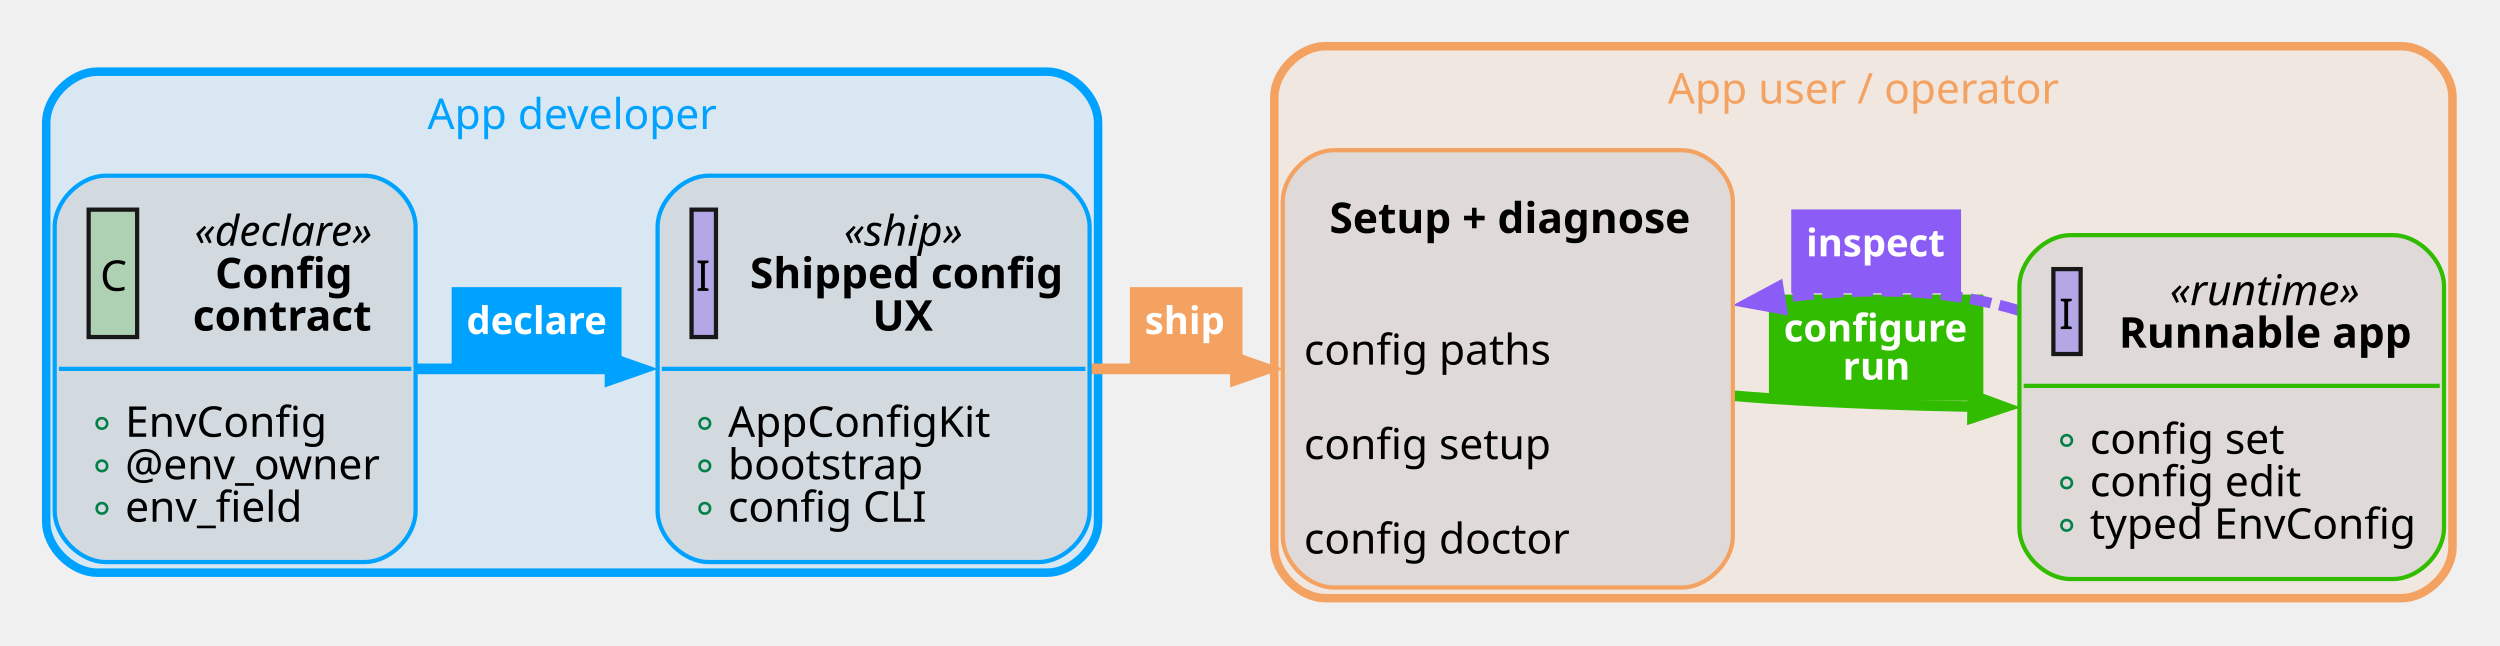
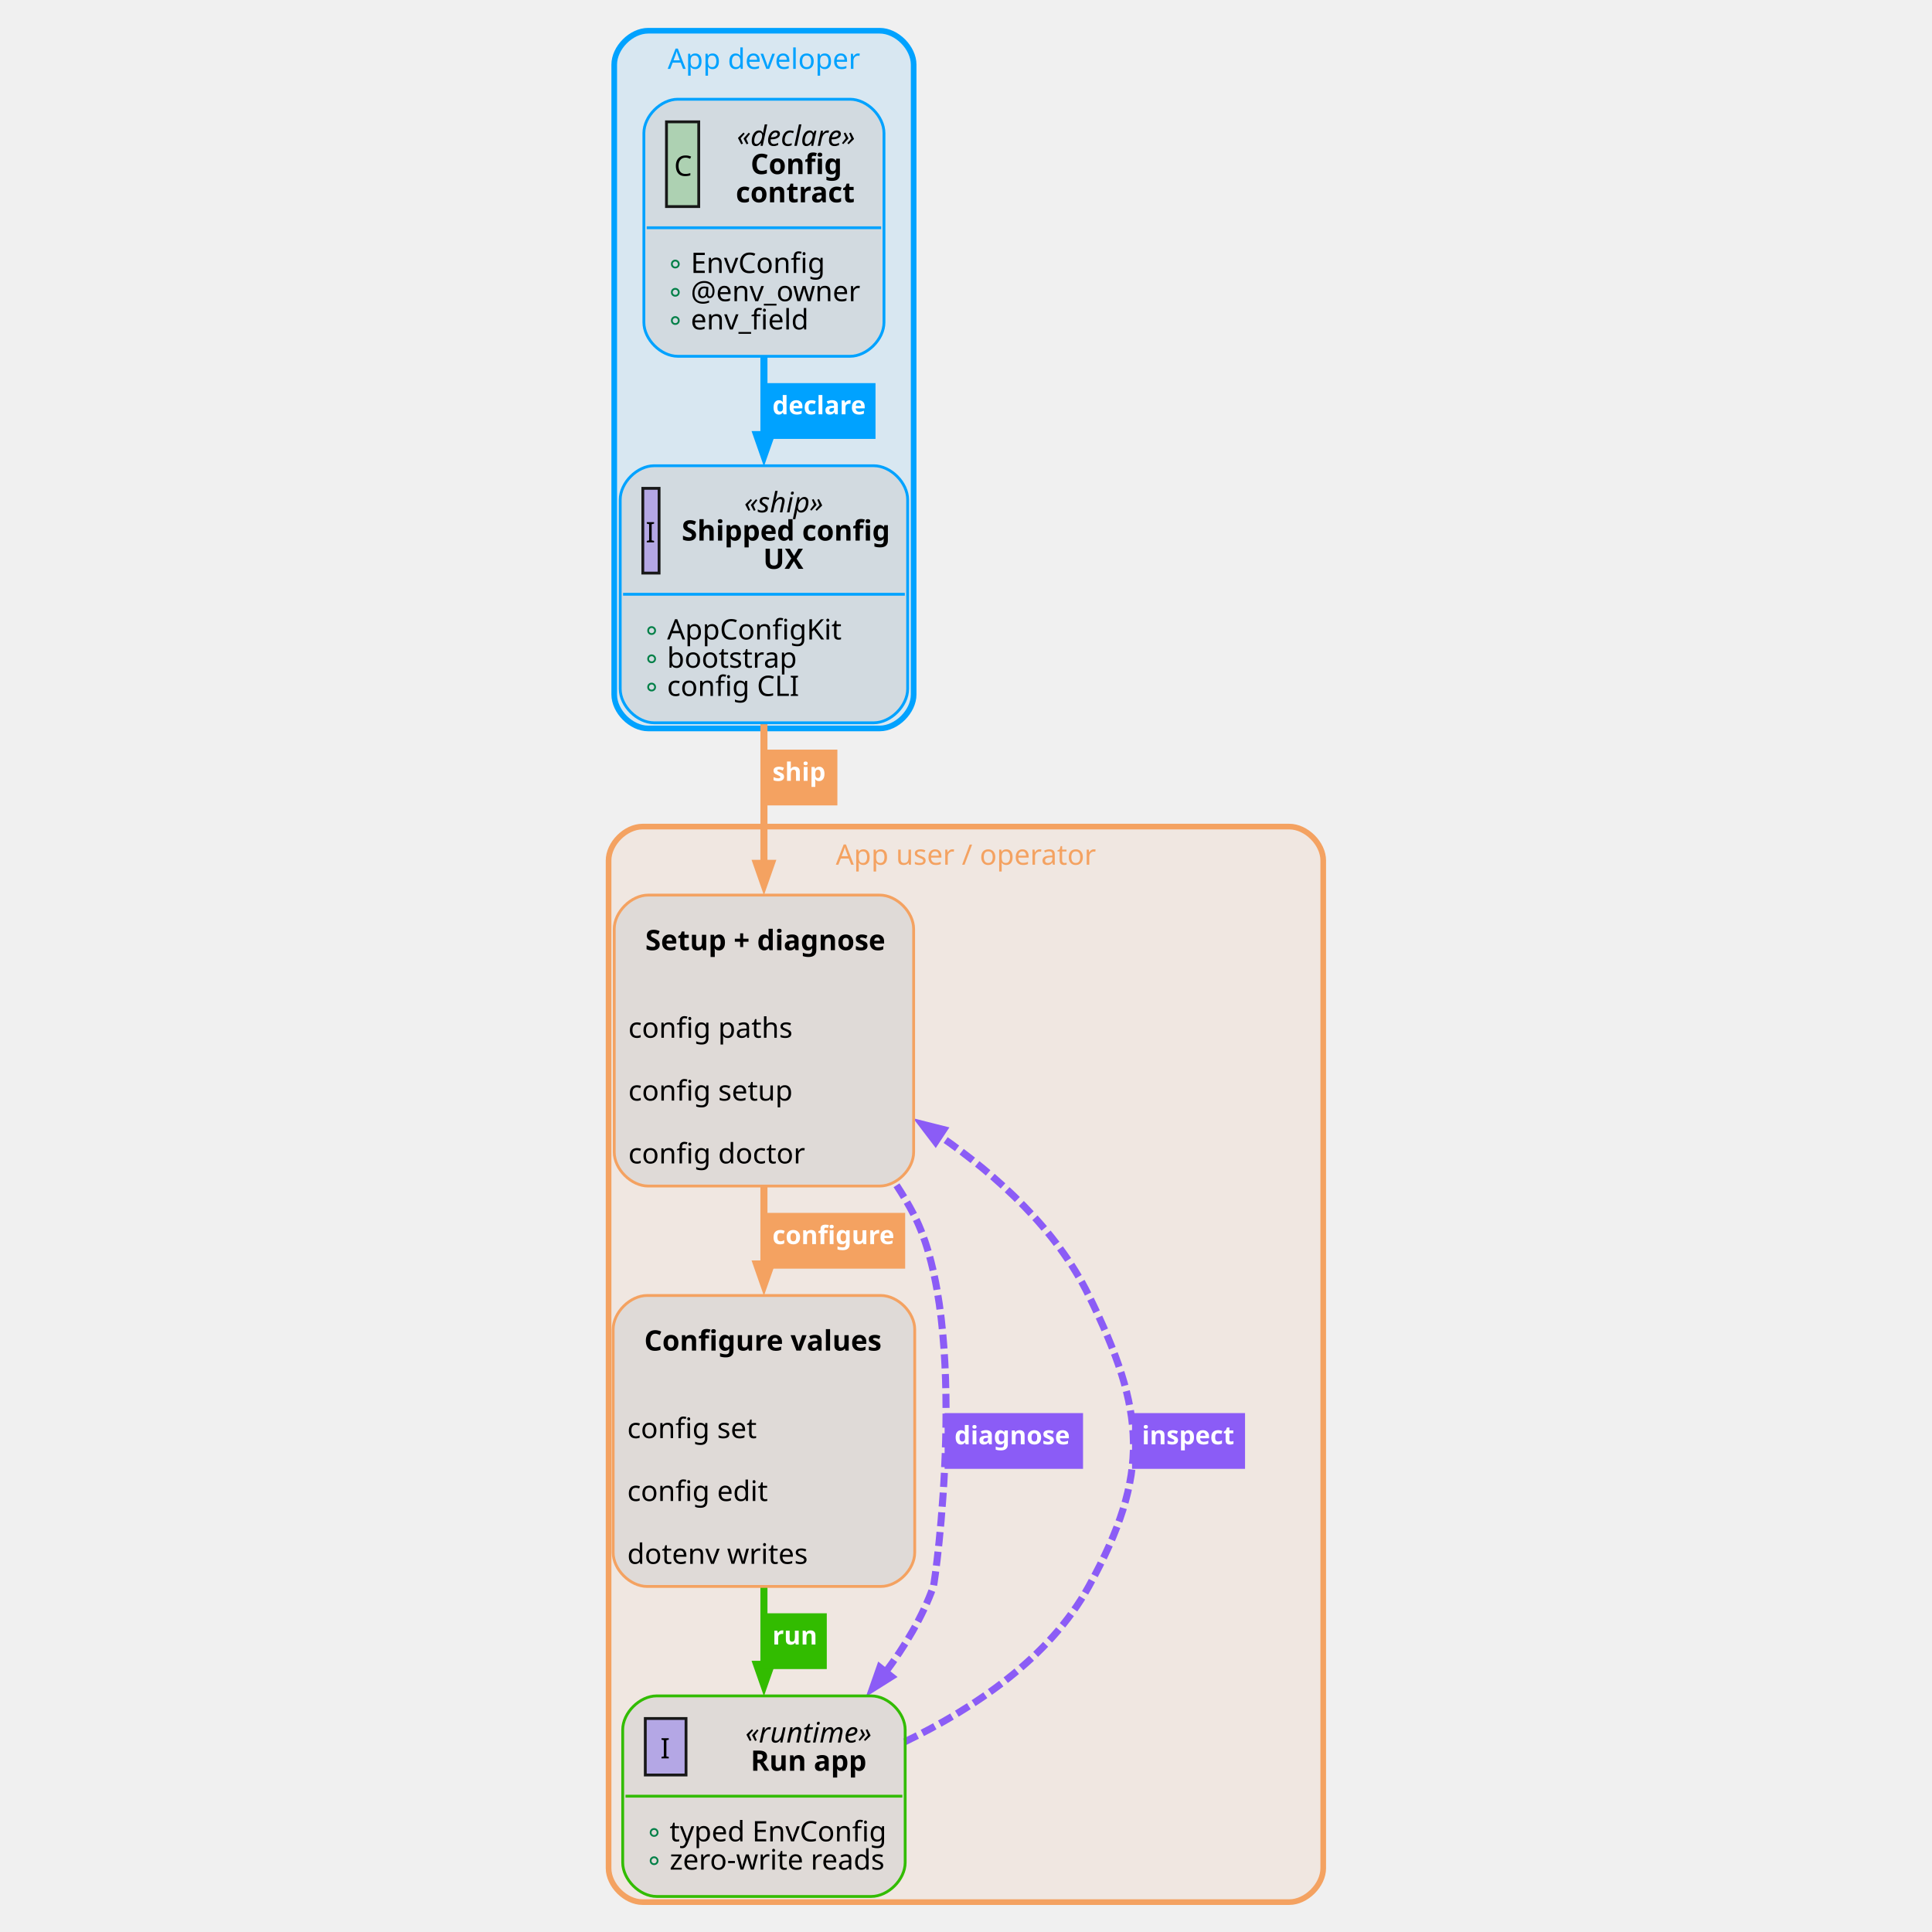
- <svg xmlns="http://www.w3.org/2000/svg" width="900px" height="232.441px" viewBox="0 0 635 164">
-   <g id="graph0" class="graph" transform="scale(1.07843 1.07843) rotate(0) translate(2.88 148.88)">
+ <svg xmlns="http://www.w3.org/2000/svg" width="900px" height="900px" viewBox="-230 0 769 769">
+   <g id="graph0" class="graph" transform="scale(1.12433 1.12433) rotate(0) translate(2.88 681.38)">
    <g id="clust1" class="cluster">
-       <path fill="#00a2ff" fill-opacity="0.098" stroke="#00a2ff" stroke-width="2" d="M20,-14C20,-14 243.75,-14 243.75,-14 249.75,-14 255.75,-20 255.75,-26 255.75,-26 255.75,-120 255.75,-120 255.75,-126 249.75,-132 243.75,-132 243.75,-132 20,-132 20,-132 14,-132 8,-126 8,-120 8,-120 8,-26 8,-26 8,-20 14,-14 20,-14" />
-       <text xml:space="preserve" text-anchor="middle" x="131.88" y="-118.5" font-family="sans-serif" font-size="10.00" fill="#00a2ff">App developer</text>
+       <path fill="#00a2ff" fill-opacity="0.098" stroke="#00a2ff" stroke-width="2" d="M22,-423.5C22,-423.5 104,-423.5 104,-423.5 110,-423.5 116,-429.5 116,-435.5 116,-435.5 116,-658.5 116,-658.5 116,-664.5 110,-670.5 104,-670.5 104,-670.5 22,-670.5 22,-670.5 16,-670.5 10,-664.5 10,-658.5 10,-658.5 10,-435.5 10,-435.5 10,-429.5 16,-423.5 22,-423.5" />
+       <text xml:space="preserve" text-anchor="middle" x="63" y="-657" font-family="sans-serif" font-size="10.00" fill="#00a2ff">App developer</text>
    </g>
    <g id="clust2" class="cluster">
-       <path fill="#f4a261" fill-opacity="0.098" stroke="#f4a261" stroke-width="2" d="M309.25,-8C309.25,-8 562.75,-8 562.75,-8 568.75,-8 574.75,-14 574.75,-20 574.75,-20 574.75,-126 574.75,-126 574.75,-132 568.75,-138 562.75,-138 562.75,-138 309.25,-138 309.25,-138 303.25,-138 297.25,-132 297.25,-126 297.25,-126 297.25,-20 297.25,-20 297.25,-14 303.25,-8 309.25,-8" />
-       <text xml:space="preserve" text-anchor="middle" x="436" y="-124.5" font-family="sans-serif" font-size="10.00" fill="#f4a261">App user / operator</text>
+       <path fill="#f4a261" fill-opacity="0.098" stroke="#f4a261" stroke-width="2" d="M20,-8C20,-8 249,-8 249,-8 255,-8 261,-14 261,-20 261,-20 261,-376.75 261,-376.75 261,-382.75 255,-388.75 249,-388.75 249,-388.75 20,-388.75 20,-388.75 14,-388.75 8,-382.75 8,-376.75 8,-376.75 8,-20 8,-20 8,-14 14,-8 20,-8" />
+       <text xml:space="preserve" text-anchor="middle" x="134.5" y="-375.25" font-family="sans-serif" font-size="10.00" fill="#f4a261">App user / operator</text>
    </g>
    <g id="edge1" class="edge">
-       <path fill="none" stroke="#00a2ff" stroke-width="2.5" d="M94.83,-62C109.11,-62 125.43,-62 140.95,-62" />
-       <polygon fill="#00a2ff" stroke="#00a2ff" stroke-width="2.5" points="140.79,-64.63 148.29,-62 140.79,-59.38 140.79,-64.63" />
-       <polygon fill="#00a2ff" stroke="none" points="104,-62 104,-80.75 143,-80.75 143,-62 104,-62" />
-       <text xml:space="preserve" text-anchor="start" x="107" y="-70.2" font-family="sans-serif" font-weight="bold" font-size="9.00" fill="#ffffff">declare</text>
-       <polygon fill="none" stroke="#00a2ff" points="104,-62 104,-80.75 143,-80.75 143,-62 104,-62" />
+       <path fill="none" stroke="#00a2ff" stroke-width="2.5" d="M63,-555.43C63,-546.41 63,-536.82 63,-527.47" />
+       <polygon fill="#00a2ff" stroke="#00a2ff" stroke-width="2.5" points="65.63,-527.53 63,-520.03 60.38,-527.53 65.63,-527.53" />
+       <polygon fill="#00a2ff" stroke="none" points="63,-526.5 63,-545.25 102,-545.25 102,-526.5 63,-526.5" />
+       <text xml:space="preserve" text-anchor="start" x="66" y="-534.7" font-family="sans-serif" font-weight="bold" font-size="9.00" fill="#ffffff">declare</text>
+       <polygon fill="none" stroke="#00a2ff" points="63,-526.5 63,-545.25 102,-545.25 102,-526.5 63,-526.5" />
    </g>
    <g id="edge2" class="edge">
-       <path fill="none" stroke="#f4a261" stroke-width="2.5" d="M253.36,-62C264.58,-62 276.63,-62 288.32,-62" />
-       <polygon fill="#f4a261" stroke="#f4a261" stroke-width="2.5" points="288.09,-64.63 295.59,-62 288.09,-59.38 288.09,-64.63" />
-       <polygon fill="#f4a261" stroke="none" points="263.75,-62 263.75,-80.75 289.25,-80.75 289.25,-62 263.75,-62" />
-       <text xml:space="preserve" text-anchor="start" x="266.75" y="-70.2" font-family="sans-serif" font-weight="bold" font-size="9.00" fill="#ffffff">ship</text>
-       <polygon fill="none" stroke="#f4a261" points="263.75,-62 263.75,-80.75 289.25,-80.75 289.25,-62 263.75,-62" />
+       <path fill="none" stroke="#f4a261" stroke-width="2.5" d="M63,-425.71C63,-410.05 63,-392.14 63,-375.31" />
+       <polygon fill="#f4a261" stroke="#f4a261" stroke-width="2.5" points="65.63,-375.73 63,-368.23 60.38,-375.73 65.63,-375.73" />
+       <polygon fill="#f4a261" stroke="none" points="63,-396.75 63,-415.5 88.5,-415.5 88.5,-396.75 63,-396.75" />
+       <text xml:space="preserve" text-anchor="start" x="66" y="-404.95" font-family="sans-serif" font-weight="bold" font-size="9.00" fill="#ffffff">ship</text>
+       <polygon fill="none" stroke="#f4a261" points="63,-396.75 63,-415.5 88.5,-415.5 88.5,-396.75 63,-396.75" />
    </g>
    <g id="edge3" class="edge">
-       <path fill="none" stroke="#32bc00" stroke-width="2.5" d="M405.13,-55.7C408.22,-55.44 411.27,-55.2 414.25,-55 429.69,-53.97 446.4,-53.4 461.94,-53.1" />
-       <polygon fill="#32bc00" stroke="#32bc00" stroke-width="2.5" points="461.77,-55.73 469.23,-52.98 461.69,-50.48 461.77,-55.73" />
-       <polygon fill="#32bc00" stroke="none" points="414.25,-55 414.25,-79 463.75,-79 463.75,-55 414.25,-55" />
-       <text xml:space="preserve" text-anchor="start" x="417.25" y="-68.45" font-family="sans-serif" font-weight="bold" font-size="9.00" fill="#ffffff">configure</text>
-       <text xml:space="preserve" text-anchor="start" x="431.12" y="-59.45" font-family="sans-serif" font-weight="bold" font-size="9.00" fill="#ffffff">run</text>
-       <polygon fill="none" stroke="#32bc00" points="414.25,-55 414.25,-79 463.75,-79 463.75,-55 414.25,-55" />
+       <path fill="none" stroke="#f4a261" stroke-width="2.5" d="M63,-261.55C63,-252.54 63,-243.07 63,-233.8" />
+       <polygon fill="#f4a261" stroke="#f4a261" stroke-width="2.5" points="65.63,-233.91 63,-226.41 60.38,-233.91 65.63,-233.91" />
+       <polygon fill="#f4a261" stroke="none" points="63,-232.75 63,-251.5 112.5,-251.5 112.5,-232.75 63,-232.75" />
+       <text xml:space="preserve" text-anchor="start" x="66" y="-240.95" font-family="sans-serif" font-weight="bold" font-size="9.00" fill="#ffffff">configure</text>
+       <polygon fill="none" stroke="#f4a261" points="63,-232.75 63,-251.5 112.5,-251.5 112.5,-232.75 63,-232.75" />
    </g>
    <g id="edge4" class="edge">
-       <path fill="none" stroke="#8b5cf6" stroke-width="2.5" stroke-dasharray="5,2" d="M472.84,-75.69C469.8,-76.6 466.76,-77.38 463.75,-78 448.47,-81.15 431.88,-80.74 416.31,-78.7" />
-       <polygon fill="#8b5cf6" stroke="#8b5cf6" stroke-width="2.5" points="416.75,-76.11 408.93,-77.54 415.93,-81.29 416.75,-76.11" />
-       <polygon fill="#8b5cf6" stroke="none" points="419.5,-80.3 419.5,-99.05 458.5,-99.05 458.5,-80.3 419.5,-80.3" />
-       <text xml:space="preserve" text-anchor="start" x="422.5" y="-88.5" font-family="sans-serif" font-weight="bold" font-size="9.00" fill="#ffffff">inspect</text>
-       <polygon fill="none" stroke="#8b5cf6" points="419.5,-80.3 419.5,-99.05 458.5,-99.05 458.5,-80.3 419.5,-80.3" />
+       <path fill="none" stroke="#8b5cf6" stroke-width="2.5" stroke-dasharray="5,2" d="M109.95,-261.77C112.16,-258.4 114.2,-254.97 116,-251.5 136.33,-212.37 123.57,-121.33 123,-119.75 119.14,-108.96 112.94,-98.61 105.95,-89.27" />
+       <polygon fill="#8b5cf6" stroke="#8b5cf6" stroke-width="2.5" points="108.15,-87.82 101.42,-83.59 104.05,-91.09 108.15,-87.82" />
+       <polygon fill="#8b5cf6" stroke="none" points="127.47,-161.88 127.47,-180.62 175.47,-180.62 175.47,-161.88 127.47,-161.88" />
+       <text xml:space="preserve" text-anchor="start" x="130.47" y="-170.07" font-family="sans-serif" font-weight="bold" font-size="9.00" fill="#ffffff">diagnose</text>
+       <polygon fill="none" stroke="#8b5cf6" points="127.47,-161.88 127.47,-180.62 175.47,-180.62 175.47,-161.88 127.47,-161.88" />
+     </g>
+     <g id="edge5" class="edge">
+       <path fill="none" stroke="#32bc00" stroke-width="2.5" d="M63,-119.92C63,-110.69 63,-101.12 63,-92.05" />
+       <polygon fill="#32bc00" stroke="#32bc00" stroke-width="2.5" points="65.63,-92.17 63,-84.67 60.38,-92.17 65.63,-92.17" />
+       <polygon fill="#32bc00" stroke="none" points="63,-91 63,-109.75 84.75,-109.75 84.75,-91 63,-91" />
+       <text xml:space="preserve" text-anchor="start" x="66" y="-99.2" font-family="sans-serif" font-weight="bold" font-size="9.00" fill="#ffffff">run</text>
+       <polygon fill="none" stroke="#32bc00" points="63,-91 63,-109.75 84.75,-109.75 84.75,-91 63,-91" />
+     </g>
+     <g id="edge6" class="edge">
+       <path fill="none" stroke="#8b5cf6" stroke-width="2.5" stroke-dasharray="5,2" d="M112.82,-64.74C137.12,-76.46 164.05,-94.33 178,-119.75 200.02,-159.88 198.13,-181.64 178,-222.75 166.57,-246.08 145.78,-265.06 124.99,-279.43" />
+       <polygon fill="#8b5cf6" stroke="#8b5cf6" stroke-width="2.5" points="123.76,-277.1 118.95,-283.42 126.65,-281.48 123.76,-277.1" />
+       <polygon fill="#8b5cf6" stroke="none" points="193.82,-161.88 193.82,-180.62 232.82,-180.62 232.82,-161.88 193.82,-161.88" />
+       <text xml:space="preserve" text-anchor="start" x="196.82" y="-170.07" font-family="sans-serif" font-weight="bold" font-size="9.00" fill="#ffffff">inspect</text>
+       <polygon fill="none" stroke="#8b5cf6" points="193.82,-161.88 193.82,-180.62 232.82,-180.62 232.82,-161.88 193.82,-161.88" />
    </g>
    <g id="node1" class="node">
-       <path fill="#cccccc" fill-opacity="0.467" stroke="none" d="M22,-16.5C22,-16.5 83,-16.5 83,-16.5 89,-16.5 95,-22.5 95,-28.5 95,-28.5 95,-95.5 95,-95.5 95,-101.5 89,-107.5 83,-107.5 83,-107.5 22,-107.5 22,-107.5 16,-107.5 10,-101.5 10,-95.5 10,-95.5 10,-28.5 10,-28.5 10,-22.5 16,-16.5 22,-16.5" />
-       <polygon fill="#add1b2" stroke="none" points="18,-69.5 18,-99.5 29.42,-99.5 29.42,-69.5 18,-69.5" />
-       <polygon fill="none" stroke="#181818" points="18,-69.5 18,-99.5 29.42,-99.5 29.42,-69.5 18,-69.5" />
-       <text xml:space="preserve" text-anchor="start" x="20.71" y="-80.38" font-family="sans-serif" font-size="10.00">C</text>
-       <text xml:space="preserve" text-anchor="start" x="42.92" y="-91" font-family="sans-serif" font-style="italic" font-size="10.00">«declare»</text>
-       <text xml:space="preserve" text-anchor="start" x="47.79" y="-81" font-family="sans-serif" font-weight="bold" font-size="10.00">Config</text>
-       <text xml:space="preserve" text-anchor="start" x="42.54" y="-71" font-family="sans-serif" font-weight="bold" font-size="10.00">contract</text>
-       <polygon fill="#00a2ff" stroke="none" points="11,-61.5 11,-62.5 94,-62.5 94,-61.5 11,-61.5" />
-       <text xml:space="preserve" text-anchor="start" x="18" y="-46" font-family="sans-serif" font-size="10.00" fill="#038048">∘</text>
-       <text xml:space="preserve" text-anchor="start" x="24" y="-46" font-family="sans-serif" font-size="10.00"> EnvConfig</text>
-       <text xml:space="preserve" text-anchor="start" x="18" y="-36" font-family="sans-serif" font-size="10.00" fill="#038048">∘</text>
-       <text xml:space="preserve" text-anchor="start" x="24" y="-36" font-family="sans-serif" font-size="10.00"> @env_owner</text>
-       <text xml:space="preserve" text-anchor="start" x="18" y="-26" font-family="sans-serif" font-size="10.00" fill="#038048">∘</text>
-       <text xml:space="preserve" text-anchor="start" x="24" y="-26" font-family="sans-serif" font-size="10.00"> env_field</text>
-       <path fill="none" stroke="#00a2ff" d="M22,-16.5C22,-16.5 83,-16.5 83,-16.5 89,-16.5 95,-22.5 95,-28.5 95,-28.5 95,-95.5 95,-95.5 95,-101.5 89,-107.5 83,-107.5 83,-107.5 22,-107.5 22,-107.5 16,-107.5 10,-101.5 10,-95.5 10,-95.5 10,-28.5 10,-28.5 10,-22.5 16,-16.5 22,-16.5" />
+       <path fill="#cccccc" fill-opacity="0.467" stroke="none" d="M32.5,-555.25C32.5,-555.25 93.5,-555.25 93.5,-555.25 99.5,-555.25 105.5,-561.25 105.5,-567.25 105.5,-567.25 105.5,-634.25 105.5,-634.25 105.5,-640.25 99.5,-646.25 93.5,-646.25 93.5,-646.25 32.5,-646.25 32.5,-646.25 26.5,-646.25 20.5,-640.25 20.5,-634.25 20.5,-634.25 20.5,-567.25 20.5,-567.25 20.5,-561.25 26.5,-555.25 32.5,-555.25" />
+       <polygon fill="#add1b2" stroke="none" points="28.5,-608.25 28.5,-638.25 39.92,-638.25 39.92,-608.25 28.5,-608.25" />
+       <polygon fill="none" stroke="#181818" points="28.5,-608.25 28.5,-638.25 39.92,-638.25 39.92,-608.25 28.5,-608.25" />
+       <text xml:space="preserve" text-anchor="start" x="31.21" y="-619.12" font-family="sans-serif" font-size="10.00">C</text>
+       <text xml:space="preserve" text-anchor="start" x="53.42" y="-629.75" font-family="sans-serif" font-style="italic" font-size="10.00">«declare»</text>
+       <text xml:space="preserve" text-anchor="start" x="58.29" y="-619.75" font-family="sans-serif" font-weight="bold" font-size="10.00">Config</text>
+       <text xml:space="preserve" text-anchor="start" x="53.04" y="-609.75" font-family="sans-serif" font-weight="bold" font-size="10.00">contract</text>
+       <polygon fill="#00a2ff" stroke="none" points="21.5,-600.25 21.5,-601.25 104.5,-601.25 104.5,-600.25 21.5,-600.25" />
+       <text xml:space="preserve" text-anchor="start" x="28.5" y="-584.75" font-family="sans-serif" font-size="10.00" fill="#038048">∘</text>
+       <text xml:space="preserve" text-anchor="start" x="34.5" y="-584.75" font-family="sans-serif" font-size="10.00"> EnvConfig</text>
+       <text xml:space="preserve" text-anchor="start" x="28.5" y="-574.75" font-family="sans-serif" font-size="10.00" fill="#038048">∘</text>
+       <text xml:space="preserve" text-anchor="start" x="34.5" y="-574.75" font-family="sans-serif" font-size="10.00"> @env_owner</text>
+       <text xml:space="preserve" text-anchor="start" x="28.5" y="-564.75" font-family="sans-serif" font-size="10.00" fill="#038048">∘</text>
+       <text xml:space="preserve" text-anchor="start" x="34.5" y="-564.75" font-family="sans-serif" font-size="10.00"> env_field</text>
+       <path fill="none" stroke="#00a2ff" d="M32.5,-555.25C32.5,-555.25 93.5,-555.25 93.5,-555.25 99.5,-555.25 105.5,-561.25 105.5,-567.25 105.5,-567.25 105.5,-634.25 105.5,-634.25 105.5,-640.25 99.5,-646.25 93.5,-646.25 93.5,-646.25 32.5,-646.25 32.5,-646.25 26.5,-646.25 20.5,-640.25 20.5,-634.25 20.5,-634.25 20.5,-567.25 20.5,-567.25 20.5,-561.25 26.5,-555.25 32.5,-555.25" />
    </g>
    <g id="node2" class="node">
-       <path fill="#cccccc" fill-opacity="0.467" stroke="none" d="M164,-16.5C164,-16.5 241.75,-16.5 241.75,-16.5 247.75,-16.5 253.75,-22.5 253.75,-28.5 253.75,-28.5 253.75,-95.5 253.75,-95.5 253.75,-101.5 247.75,-107.5 241.75,-107.5 241.75,-107.5 164,-107.5 164,-107.5 158,-107.5 152,-101.5 152,-95.5 152,-95.5 152,-28.5 152,-28.5 152,-22.5 158,-16.5 164,-16.5" />
-       <polygon fill="#b4a7e5" stroke="none" points="160,-69.5 160,-99.5 165.75,-99.5 165.75,-69.5 160,-69.5" />
-       <polygon fill="none" stroke="#181818" points="160,-69.5 160,-99.5 165.75,-99.5 165.75,-69.5 160,-69.5" />
-       <text xml:space="preserve" text-anchor="start" x="161" y="-80.38" font-family="sans-serif" font-size="10.00">I</text>
-       <text xml:space="preserve" text-anchor="start" x="195.88" y="-91" font-family="sans-serif" font-style="italic" font-size="10.00">«ship»</text>
-       <text xml:space="preserve" text-anchor="start" x="173.75" y="-81" font-family="sans-serif" font-weight="bold" font-size="10.00">Shipped config</text>
-       <text xml:space="preserve" text-anchor="start" x="202.62" y="-71" font-family="sans-serif" font-weight="bold" font-size="10.00">UX</text>
-       <polygon fill="#00a2ff" stroke="none" points="153,-61.5 153,-62.5 252.75,-62.5 252.75,-61.5 153,-61.5" />
-       <text xml:space="preserve" text-anchor="start" x="160" y="-46" font-family="sans-serif" font-size="10.00" fill="#038048">∘</text>
-       <text xml:space="preserve" text-anchor="start" x="166" y="-46" font-family="sans-serif" font-size="10.00"> AppConfigKit</text>
-       <text xml:space="preserve" text-anchor="start" x="160" y="-36" font-family="sans-serif" font-size="10.00" fill="#038048">∘</text>
-       <text xml:space="preserve" text-anchor="start" x="166" y="-36" font-family="sans-serif" font-size="10.00"> bootstrap</text>
-       <text xml:space="preserve" text-anchor="start" x="160" y="-26" font-family="sans-serif" font-size="10.00" fill="#038048">∘</text>
-       <text xml:space="preserve" text-anchor="start" x="166" y="-26" font-family="sans-serif" font-size="10.00"> config CLI</text>
-       <path fill="none" stroke="#00a2ff" d="M164,-16.5C164,-16.5 241.75,-16.5 241.75,-16.5 247.75,-16.5 253.75,-22.5 253.75,-28.5 253.75,-28.5 253.75,-95.5 253.75,-95.5 253.75,-101.5 247.75,-107.5 241.75,-107.5 241.75,-107.5 164,-107.5 164,-107.5 158,-107.5 152,-101.5 152,-95.5 152,-95.5 152,-28.5 152,-28.5 152,-22.5 158,-16.5 164,-16.5" />
+       <path fill="#cccccc" fill-opacity="0.467" stroke="none" d="M24.12,-425.5C24.12,-425.5 101.88,-425.5 101.88,-425.5 107.88,-425.5 113.88,-431.5 113.88,-437.5 113.88,-437.5 113.88,-504.5 113.88,-504.5 113.88,-510.5 107.88,-516.5 101.88,-516.5 101.88,-516.5 24.12,-516.5 24.12,-516.5 18.12,-516.5 12.12,-510.5 12.12,-504.5 12.12,-504.5 12.12,-437.5 12.12,-437.5 12.12,-431.5 18.12,-425.5 24.12,-425.5" />
+       <polygon fill="#b4a7e5" stroke="none" points="20.12,-478.5 20.12,-508.5 25.88,-508.5 25.88,-478.5 20.12,-478.5" />
+       <polygon fill="none" stroke="#181818" points="20.12,-478.5 20.12,-508.5 25.88,-508.5 25.88,-478.5 20.12,-478.5" />
+       <text xml:space="preserve" text-anchor="start" x="21.12" y="-489.38" font-family="sans-serif" font-size="10.00">I</text>
+       <text xml:space="preserve" text-anchor="start" x="56" y="-500" font-family="sans-serif" font-style="italic" font-size="10.00">«ship»</text>
+       <text xml:space="preserve" text-anchor="start" x="33.88" y="-490" font-family="sans-serif" font-weight="bold" font-size="10.00">Shipped config</text>
+       <text xml:space="preserve" text-anchor="start" x="62.75" y="-480" font-family="sans-serif" font-weight="bold" font-size="10.00">UX</text>
+       <polygon fill="#00a2ff" stroke="none" points="13.12,-470.5 13.12,-471.5 112.88,-471.5 112.88,-470.5 13.12,-470.5" />
+       <text xml:space="preserve" text-anchor="start" x="20.12" y="-455" font-family="sans-serif" font-size="10.00" fill="#038048">∘</text>
+       <text xml:space="preserve" text-anchor="start" x="26.12" y="-455" font-family="sans-serif" font-size="10.00"> AppConfigKit</text>
+       <text xml:space="preserve" text-anchor="start" x="20.12" y="-445" font-family="sans-serif" font-size="10.00" fill="#038048">∘</text>
+       <text xml:space="preserve" text-anchor="start" x="26.12" y="-445" font-family="sans-serif" font-size="10.00"> bootstrap</text>
+       <text xml:space="preserve" text-anchor="start" x="20.12" y="-435" font-family="sans-serif" font-size="10.00" fill="#038048">∘</text>
+       <text xml:space="preserve" text-anchor="start" x="26.12" y="-435" font-family="sans-serif" font-size="10.00"> config CLI</text>
+       <path fill="none" stroke="#00a2ff" d="M24.12,-425.5C24.12,-425.5 101.88,-425.5 101.88,-425.5 107.88,-425.5 113.88,-431.5 113.88,-437.5 113.88,-437.5 113.88,-504.5 113.88,-504.5 113.88,-510.5 107.88,-516.5 101.88,-516.5 101.88,-516.5 24.12,-516.5 24.12,-516.5 18.12,-516.5 12.12,-510.5 12.12,-504.5 12.12,-504.5 12.12,-437.5 12.12,-437.5 12.12,-431.5 18.12,-425.5 24.12,-425.5" />
    </g>
    <g id="node3" class="node">
-       <path fill="#cccccc" fill-opacity="0.467" stroke="none" d="M311.25,-10.5C311.25,-10.5 393.25,-10.5 393.25,-10.5 399.25,-10.5 405.25,-16.5 405.25,-22.5 405.25,-22.5 405.25,-101.5 405.25,-101.5 405.25,-107.5 399.25,-113.5 393.25,-113.5 393.25,-113.5 311.25,-113.5 311.25,-113.5 305.25,-113.5 299.25,-107.5 299.25,-101.5 299.25,-101.5 299.25,-22.5 299.25,-22.5 299.25,-16.5 305.25,-10.5 311.25,-10.5" />
-       <text xml:space="preserve" text-anchor="start" x="310.25" y="-94" font-family="sans-serif" font-weight="bold" font-size="10.00">Setup + diagnose</text>
-       <text xml:space="preserve" text-anchor="start" x="304.25" y="-63" font-family="sans-serif" font-size="10.00">config paths</text>
-       <text xml:space="preserve" text-anchor="start" x="304.25" y="-40.75" font-family="sans-serif" font-size="10.00">config setup</text>
-       <text xml:space="preserve" text-anchor="start" x="304.25" y="-18.5" font-family="sans-serif" font-size="10.00">config doctor</text>
-       <path fill="none" stroke="#f4a261" d="M311.25,-10.5C311.25,-10.5 393.25,-10.5 393.25,-10.5 399.25,-10.5 405.25,-16.5 405.25,-22.5 405.25,-22.5 405.25,-101.5 405.25,-101.5 405.25,-107.5 399.25,-113.5 393.25,-113.5 393.25,-113.5 311.25,-113.5 311.25,-113.5 305.25,-113.5 299.25,-107.5 299.25,-101.5 299.25,-101.5 299.25,-22.5 299.25,-22.5 299.25,-16.5 305.25,-10.5 311.25,-10.5" />
+       <path fill="#cccccc" fill-opacity="0.467" stroke="none" d="M22,-261.5C22,-261.5 104,-261.5 104,-261.5 110,-261.5 116,-267.5 116,-273.5 116,-273.5 116,-352.5 116,-352.5 116,-358.5 110,-364.5 104,-364.5 104,-364.5 22,-364.5 22,-364.5 16,-364.5 10,-358.5 10,-352.5 10,-352.5 10,-273.5 10,-273.5 10,-267.5 16,-261.5 22,-261.5" />
+       <text xml:space="preserve" text-anchor="start" x="21" y="-345" font-family="sans-serif" font-weight="bold" font-size="10.00">Setup + diagnose</text>
+       <text xml:space="preserve" text-anchor="start" x="15" y="-314" font-family="sans-serif" font-size="10.00">config paths</text>
+       <text xml:space="preserve" text-anchor="start" x="15" y="-291.75" font-family="sans-serif" font-size="10.00">config setup</text>
+       <text xml:space="preserve" text-anchor="start" x="15" y="-269.5" font-family="sans-serif" font-size="10.00">config doctor</text>
+       <path fill="none" stroke="#f4a261" d="M22,-261.5C22,-261.5 104,-261.5 104,-261.5 110,-261.5 116,-267.5 116,-273.5 116,-273.5 116,-352.5 116,-352.5 116,-358.5 110,-364.5 104,-364.5 104,-364.5 22,-364.5 22,-364.5 16,-364.5 10,-358.5 10,-352.5 10,-352.5 10,-273.5 10,-273.5 10,-267.5 16,-261.5 22,-261.5" />
    </g>
    <g id="node4" class="node">
-       <path fill="#cccccc" fill-opacity="0.467" stroke="none" d="M484.75,-12.5C484.75,-12.5 560.75,-12.5 560.75,-12.5 566.75,-12.5 572.75,-18.5 572.75,-24.5 572.75,-24.5 572.75,-81.5 572.75,-81.5 572.75,-87.5 566.75,-93.5 560.75,-93.5 560.75,-93.5 484.75,-93.5 484.75,-93.5 478.75,-93.5 472.75,-87.5 472.75,-81.5 472.75,-81.5 472.75,-24.5 472.75,-24.5 472.75,-18.5 478.75,-12.5 484.75,-12.5" />
-       <polygon fill="#b4a7e5" stroke="none" points="480.75,-65.5 480.75,-85.5 487.17,-85.5 487.17,-65.5 480.75,-65.5" />
-       <polygon fill="none" stroke="#181818" points="480.75,-65.5 480.75,-85.5 487.17,-85.5 487.17,-65.5 480.75,-65.5" />
-       <text xml:space="preserve" text-anchor="start" x="482.08" y="-71.38" font-family="sans-serif" font-size="10.00">I</text>
-       <text xml:space="preserve" text-anchor="start" x="508.17" y="-77" font-family="sans-serif" font-style="italic" font-size="10.00">«runtime»</text>
-       <text xml:space="preserve" text-anchor="start" x="496.17" y="-67" font-family="sans-serif" font-weight="bold" font-size="10.00">Runnable app</text>
-       <polygon fill="#32bc00" stroke="none" points="473.75,-57.5 473.75,-58.5 571.75,-58.5 571.75,-57.5 473.75,-57.5" />
-       <text xml:space="preserve" text-anchor="start" x="480.75" y="-42" font-family="sans-serif" font-size="10.00" fill="#038048">∘</text>
-       <text xml:space="preserve" text-anchor="start" x="486.75" y="-42" font-family="sans-serif" font-size="10.00"> config set</text>
-       <text xml:space="preserve" text-anchor="start" x="480.75" y="-32" font-family="sans-serif" font-size="10.00" fill="#038048">∘</text>
-       <text xml:space="preserve" text-anchor="start" x="486.75" y="-32" font-family="sans-serif" font-size="10.00"> config edit</text>
-       <text xml:space="preserve" text-anchor="start" x="480.75" y="-22" font-family="sans-serif" font-size="10.00" fill="#038048">∘</text>
-       <text xml:space="preserve" text-anchor="start" x="486.75" y="-22" font-family="sans-serif" font-size="10.00"> typed EnvConfig</text>
-       <path fill="none" stroke="#32bc00" d="M484.75,-12.5C484.75,-12.5 560.75,-12.5 560.75,-12.5 566.75,-12.5 572.75,-18.5 572.75,-24.5 572.75,-24.5 572.75,-81.5 572.75,-81.5 572.75,-87.5 566.75,-93.5 560.75,-93.5 560.75,-93.5 484.75,-93.5 484.75,-93.5 478.75,-93.5 472.75,-87.5 472.75,-81.5 472.75,-81.5 472.75,-24.5 472.75,-24.5 472.75,-18.5 478.75,-12.5 484.75,-12.5" />
+       <path fill="#cccccc" fill-opacity="0.467" stroke="none" d="M21.62,-119.75C21.62,-119.75 104.38,-119.75 104.38,-119.75 110.38,-119.75 116.38,-125.75 116.38,-131.75 116.38,-131.75 116.38,-210.75 116.38,-210.75 116.38,-216.75 110.38,-222.75 104.38,-222.75 104.38,-222.75 21.62,-222.75 21.62,-222.75 15.62,-222.75 9.62,-216.75 9.62,-210.75 9.62,-210.75 9.62,-131.75 9.62,-131.75 9.62,-125.75 15.62,-119.75 21.62,-119.75" />
+       <text xml:space="preserve" text-anchor="start" x="20.62" y="-203.25" font-family="sans-serif" font-weight="bold" font-size="10.00">Configure values</text>
+       <text xml:space="preserve" text-anchor="start" x="14.62" y="-172.25" font-family="sans-serif" font-size="10.00">config set</text>
+       <text xml:space="preserve" text-anchor="start" x="14.62" y="-150" font-family="sans-serif" font-size="10.00">config edit</text>
+       <text xml:space="preserve" text-anchor="start" x="14.62" y="-127.75" font-family="sans-serif" font-size="10.00">dotenv writes</text>
+       <path fill="none" stroke="#f4a261" d="M21.62,-119.75C21.62,-119.75 104.38,-119.75 104.38,-119.75 110.38,-119.75 116.38,-125.75 116.38,-131.75 116.38,-131.75 116.38,-210.75 116.38,-210.75 116.38,-216.75 110.38,-222.75 104.38,-222.75 104.38,-222.75 21.62,-222.75 21.62,-222.75 15.62,-222.75 9.62,-216.75 9.62,-210.75 9.62,-210.75 9.62,-131.75 9.62,-131.75 9.62,-125.75 15.62,-119.75 21.62,-119.75" />
+     </g>
+     <g id="node5" class="node">
+       <path fill="#cccccc" fill-opacity="0.467" stroke="none" d="M25,-10C25,-10 101,-10 101,-10 107,-10 113,-16 113,-22 113,-22 113,-69 113,-69 113,-75 107,-81 101,-81 101,-81 25,-81 25,-81 19,-81 13,-75 13,-69 13,-69 13,-22 13,-22 13,-16 19,-10 25,-10" />
+       <polygon fill="#b4a7e5" stroke="none" points="21,-53 21,-73 35.42,-73 35.42,-53 21,-53" />
+       <polygon fill="none" stroke="#181818" points="21,-53 21,-73 35.42,-73 35.42,-53 21,-53" />
+       <text xml:space="preserve" text-anchor="start" x="26.33" y="-58.88" font-family="sans-serif" font-size="10.00">I</text>
+       <text xml:space="preserve" text-anchor="start" x="56.42" y="-64.5" font-family="sans-serif" font-style="italic" font-size="10.00">«runtime»</text>
+       <text xml:space="preserve" text-anchor="start" x="58.29" y="-54.5" font-family="sans-serif" font-weight="bold" font-size="10.00">Run app</text>
+       <polygon fill="#32bc00" stroke="none" points="14,-45 14,-46 112,-46 112,-45 14,-45" />
+       <text xml:space="preserve" text-anchor="start" x="21" y="-29.5" font-family="sans-serif" font-size="10.00" fill="#038048">∘</text>
+       <text xml:space="preserve" text-anchor="start" x="27" y="-29.5" font-family="sans-serif" font-size="10.00"> typed EnvConfig</text>
+       <text xml:space="preserve" text-anchor="start" x="21" y="-19.5" font-family="sans-serif" font-size="10.00" fill="#038048">∘</text>
+       <text xml:space="preserve" text-anchor="start" x="27" y="-19.5" font-family="sans-serif" font-size="10.00"> zero-write reads</text>
+       <path fill="none" stroke="#32bc00" d="M25,-10C25,-10 101,-10 101,-10 107,-10 113,-16 113,-22 113,-22 113,-69 113,-69 113,-75 107,-81 101,-81 101,-81 25,-81 25,-81 19,-81 13,-75 13,-69 13,-69 13,-22 13,-22 13,-16 19,-10 25,-10" />
    </g>
  </g>
</svg>
